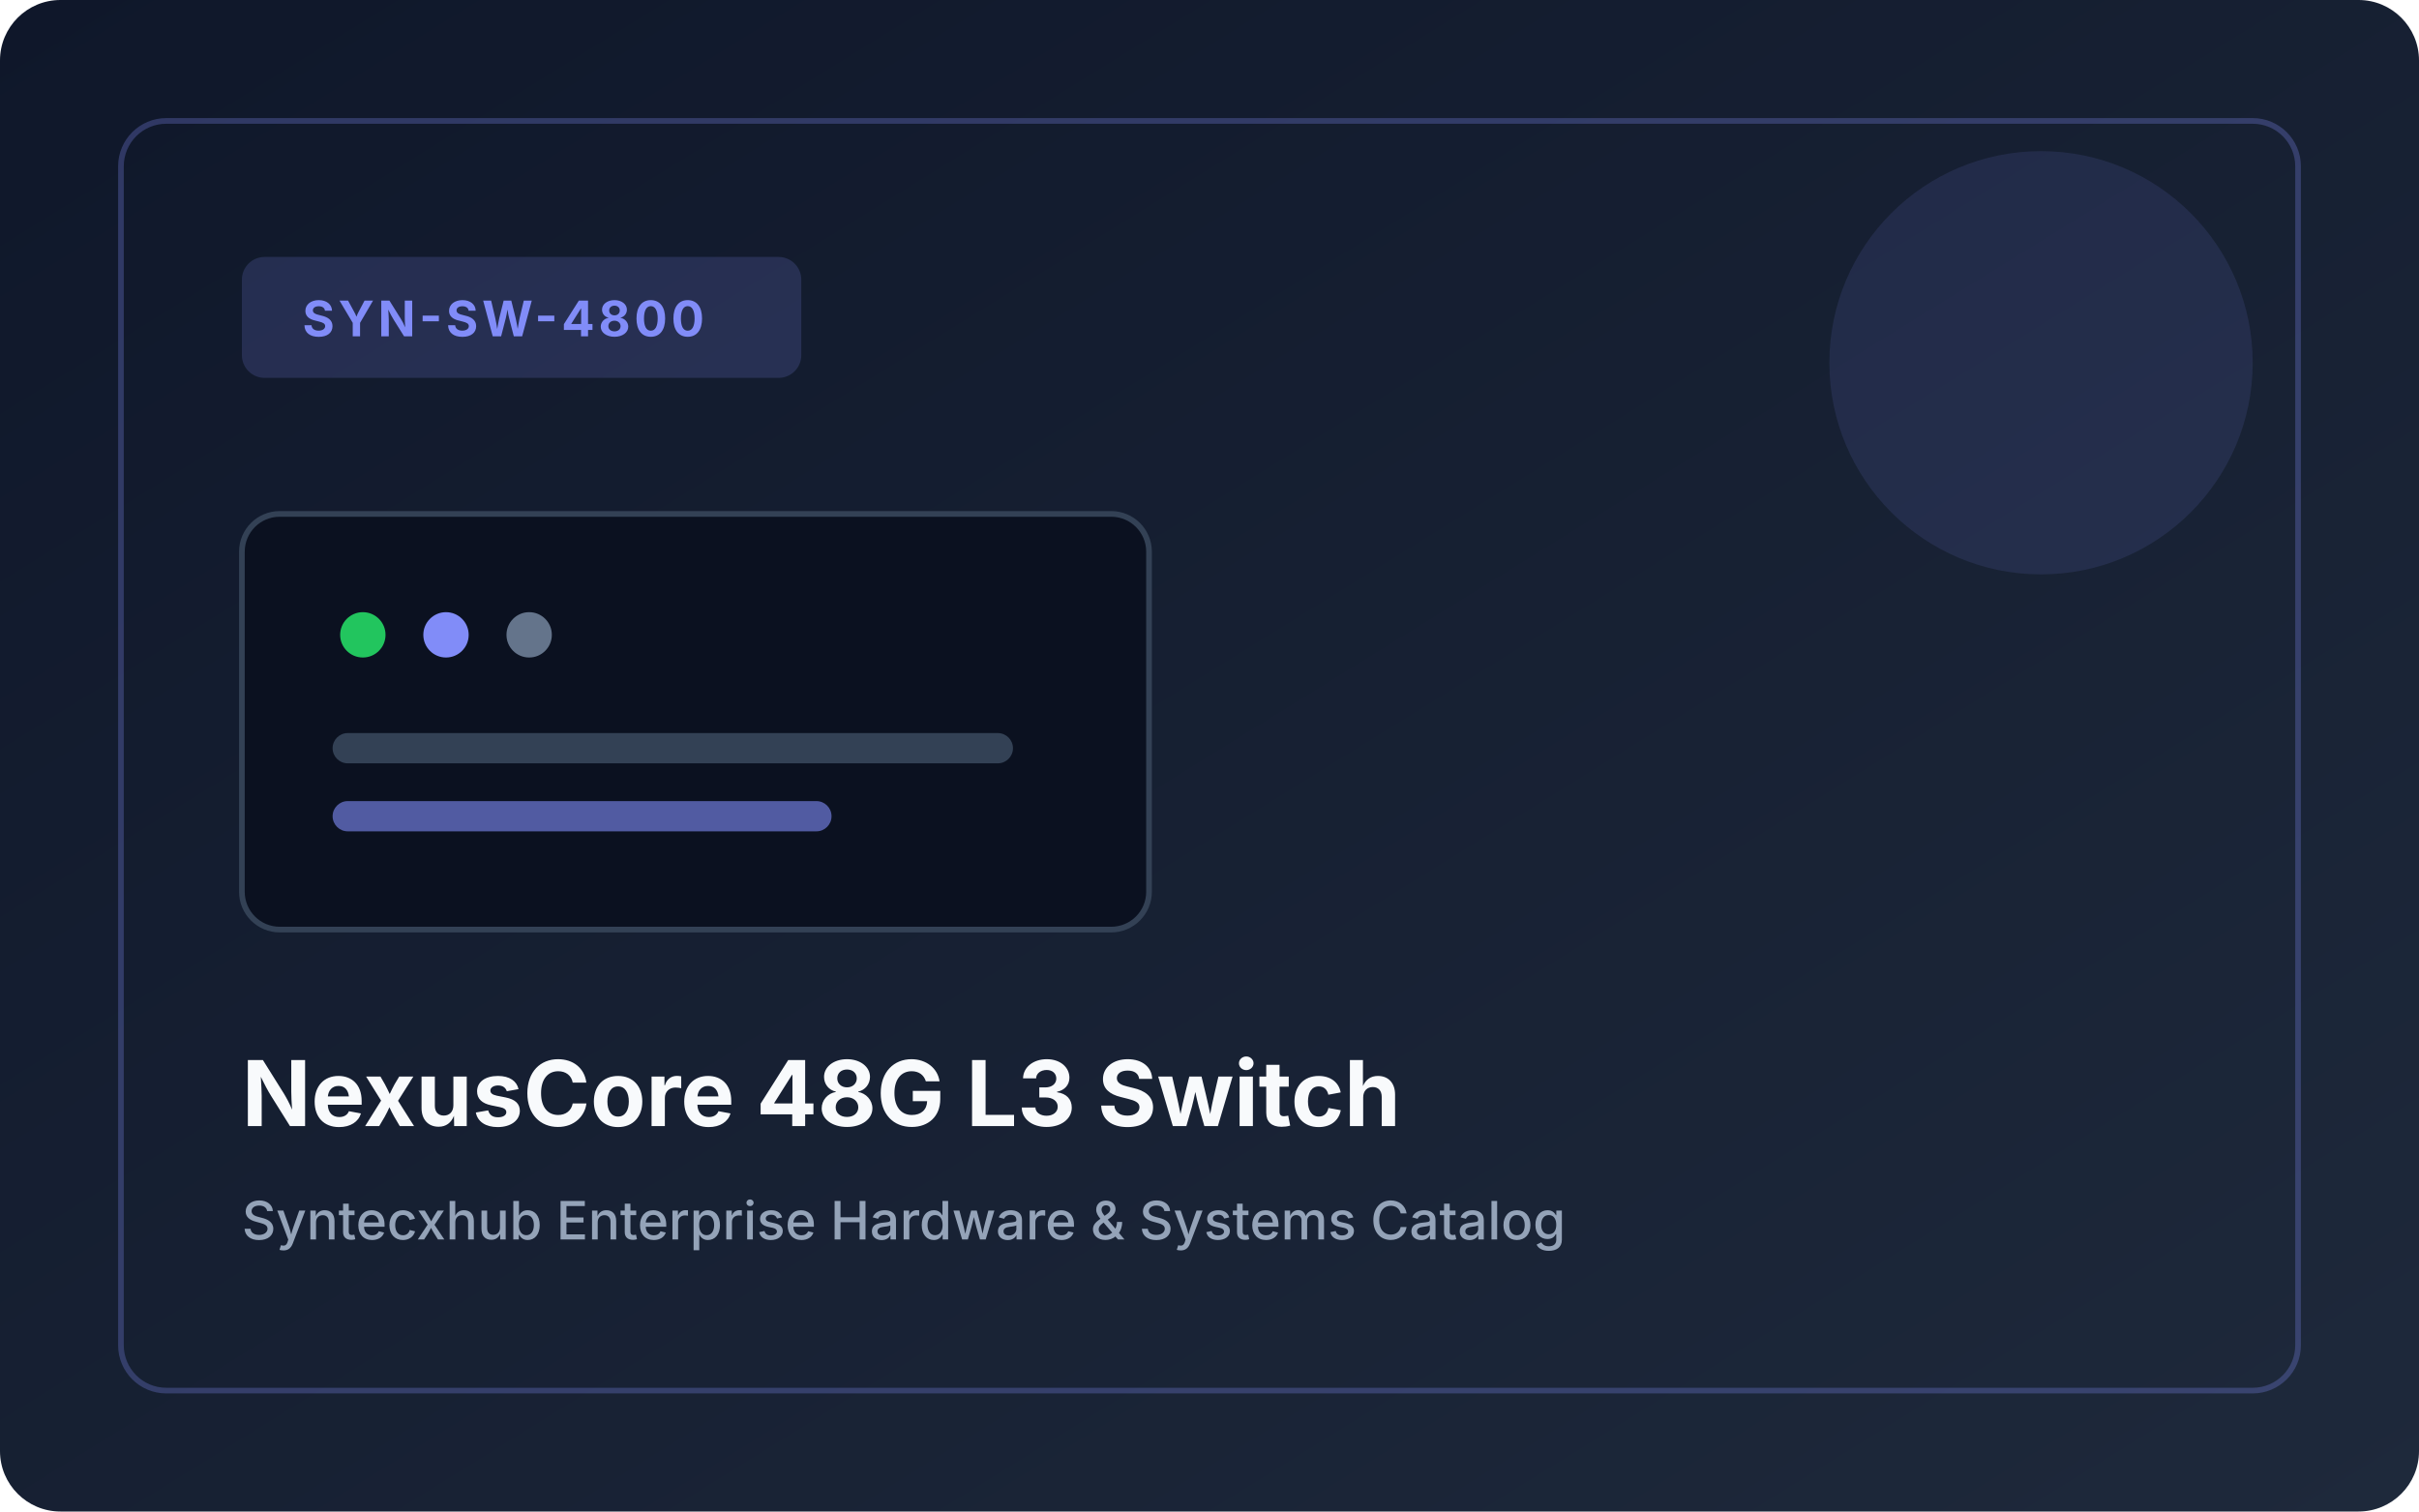
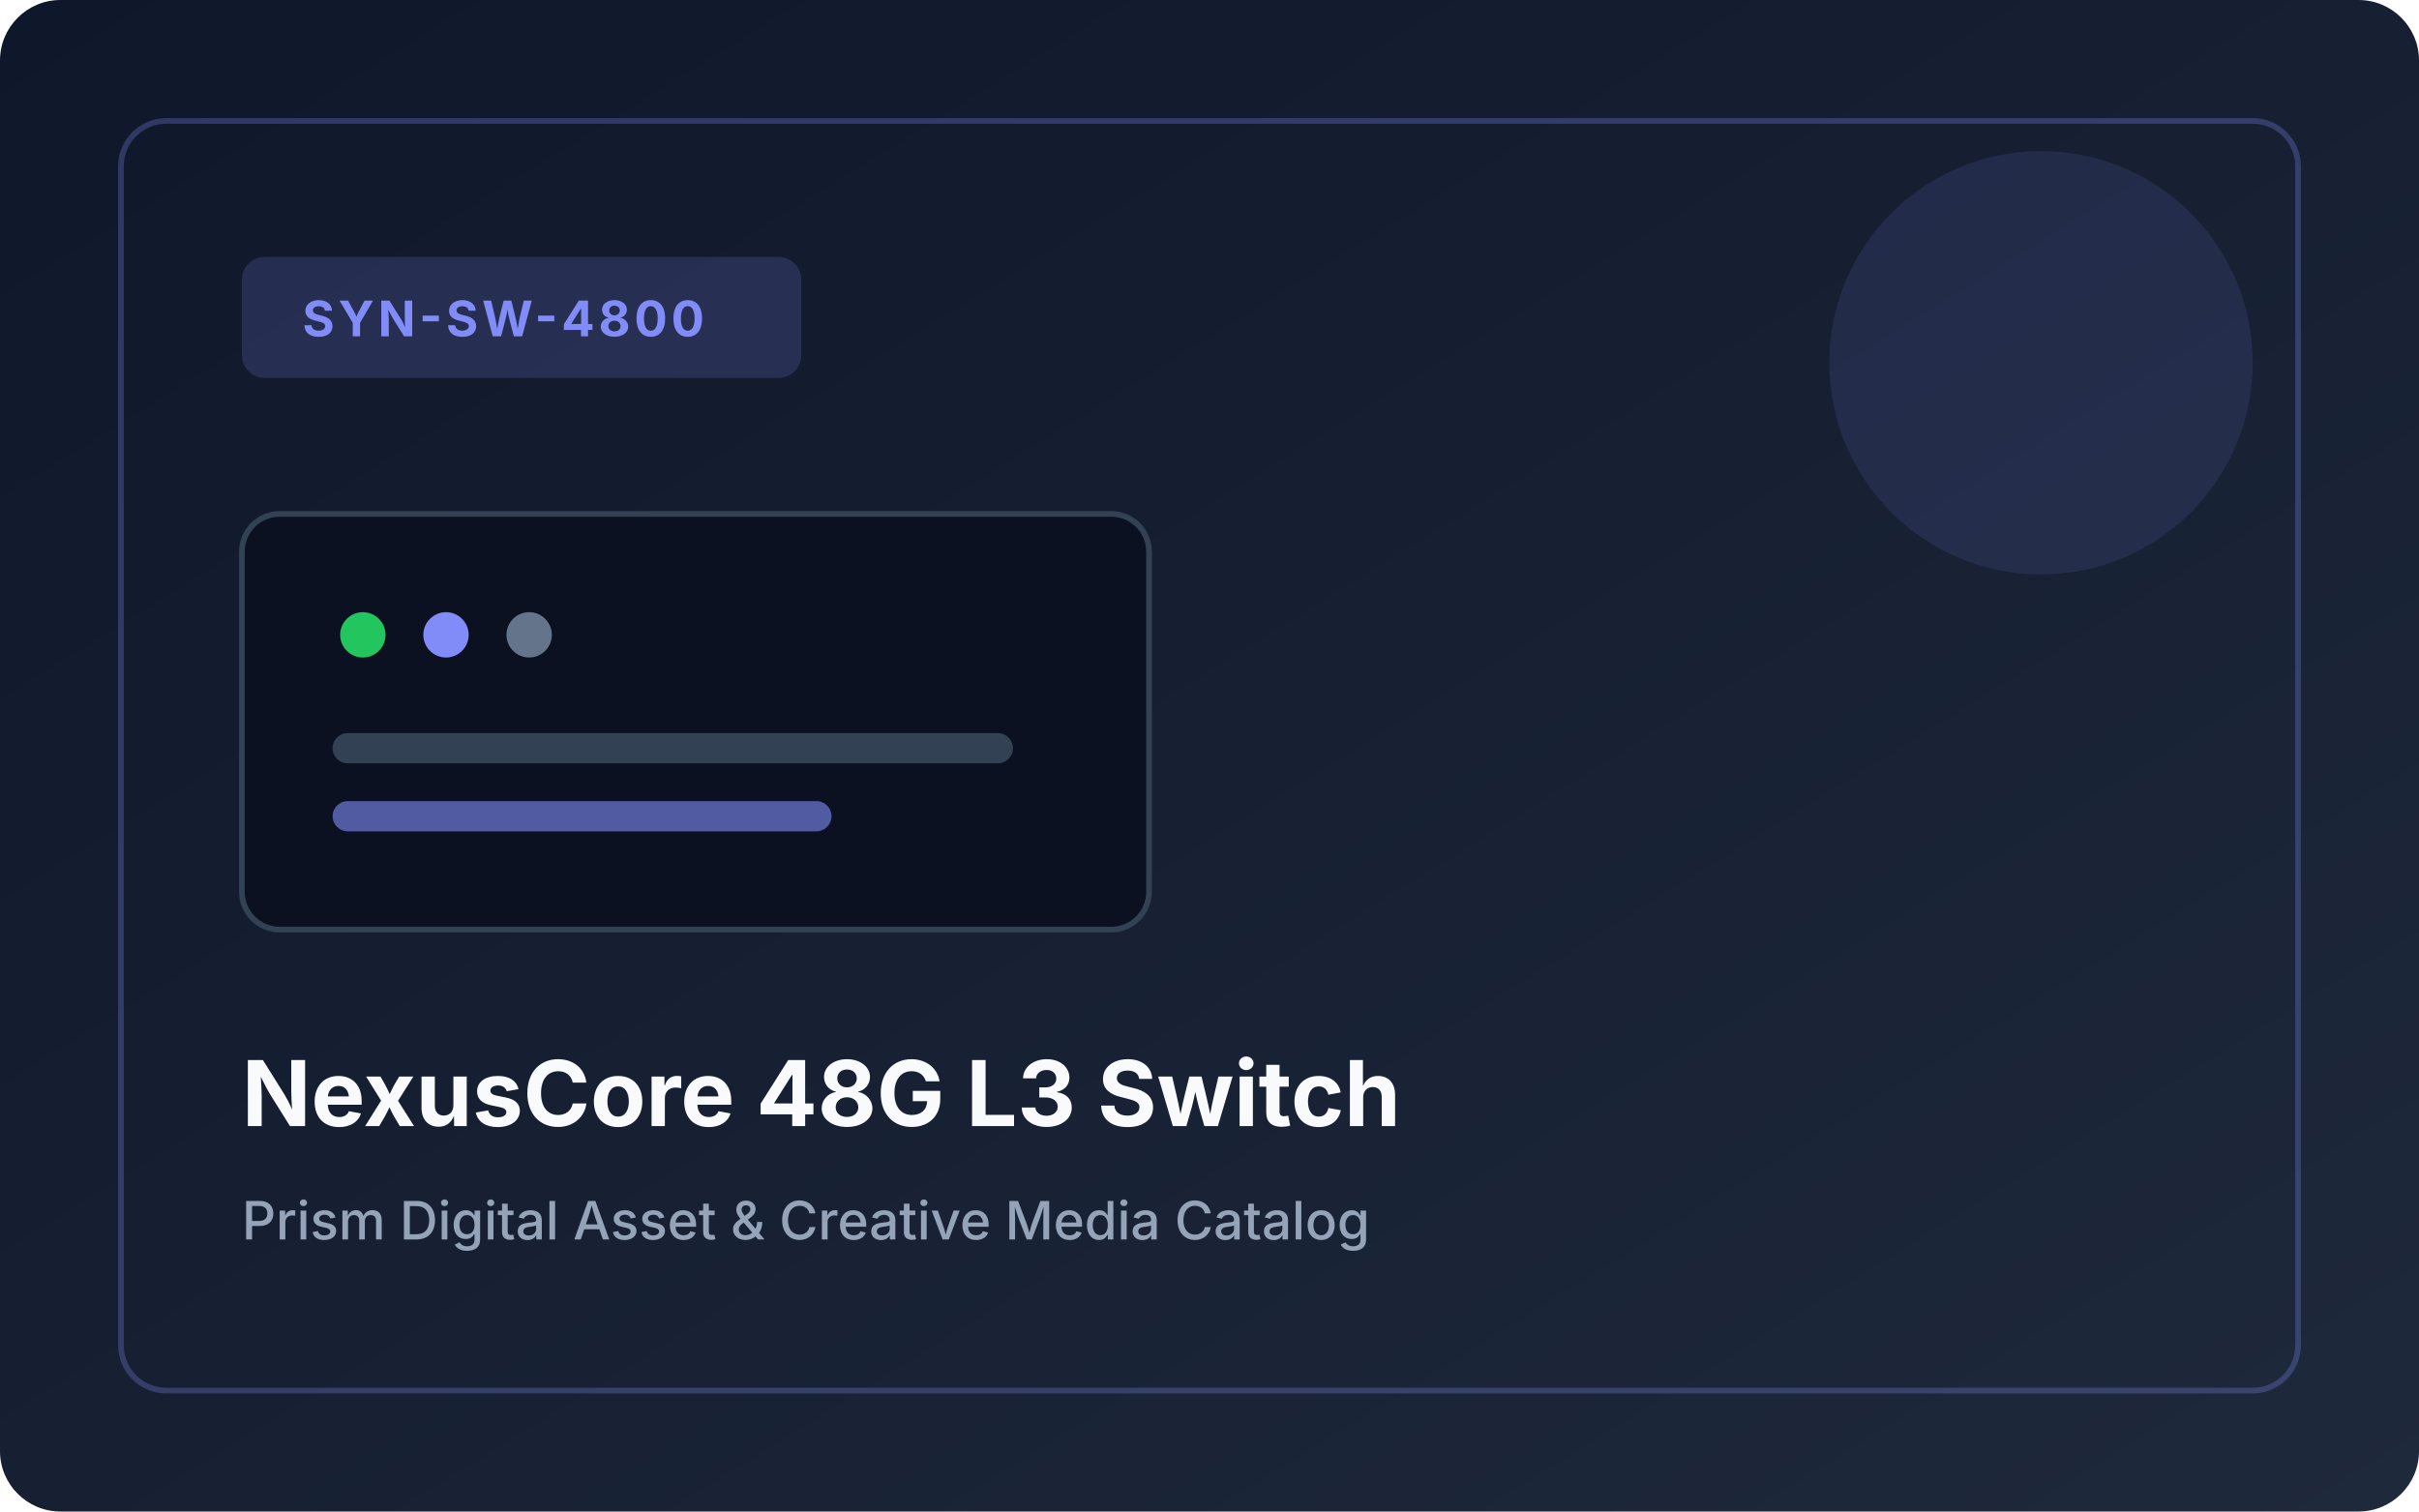
<svg xmlns="http://www.w3.org/2000/svg" viewBox="0 0 640 400" width="640" height="400">
  <defs>
    <linearGradient id="bg-SYN-SW-4800" x1="0" y1="0" x2="1" y2="1">
      <stop offset="0%" stop-color="#0F172A" />
      <stop offset="100%" stop-color="#1E293B" />
    </linearGradient>
  </defs>
  <rect width="640" height="400" rx="16" fill="url(#bg-SYN-SW-4800)" />
  <rect x="32" y="32" width="576" height="336" rx="12" fill="none" stroke="#818CF8" stroke-opacity="0.28" stroke-width="1.5" />
  <circle cx="540" cy="96" r="56" fill="#818CF8" fill-opacity="0.12" />
  <rect x="64" y="68" width="148" height="32" rx="6" fill="#818CF8" fill-opacity="0.18" />
  <text x="80" y="89" fill="#818CF8" font-family="Inter, system-ui, sans-serif" font-size="13" font-weight="700" letter-spacing="1">SYN-SW-4800</text>
  <rect x="64" y="136" width="240" height="110" rx="10" fill="#0B1120" stroke="#334155" stroke-width="1.5" />
  <circle cx="96" cy="168" r="6" fill="#22C55E" />
  <circle cx="118" cy="168" r="6" fill="#818CF8" />
  <circle cx="140" cy="168" r="6" fill="#64748B" />
  <rect x="88" y="194" width="180" height="8" rx="4" fill="#334155" />
  <rect x="88" y="212" width="132" height="8" rx="4" fill="#818CF8" fill-opacity="0.6" />
  <text x="64" y="298" fill="#F8FAFC" font-family="Inter, system-ui, sans-serif" font-size="24" font-weight="700">NexusCore 48G L3 Switch</text>
-   <text x="64" y="328" fill="#94A3B8" font-family="Inter, system-ui, sans-serif" font-size="14" font-weight="500">Syntecxhub Enterprise Hardware &amp; Systems Catalog</text>
+   <text x="64" y="328" fill="#94A3B8" font-family="Inter, system-ui, sans-serif" font-size="14" font-weight="500">Prism Digital Asset &amp; Creative Media Catalog</text>
</svg>
